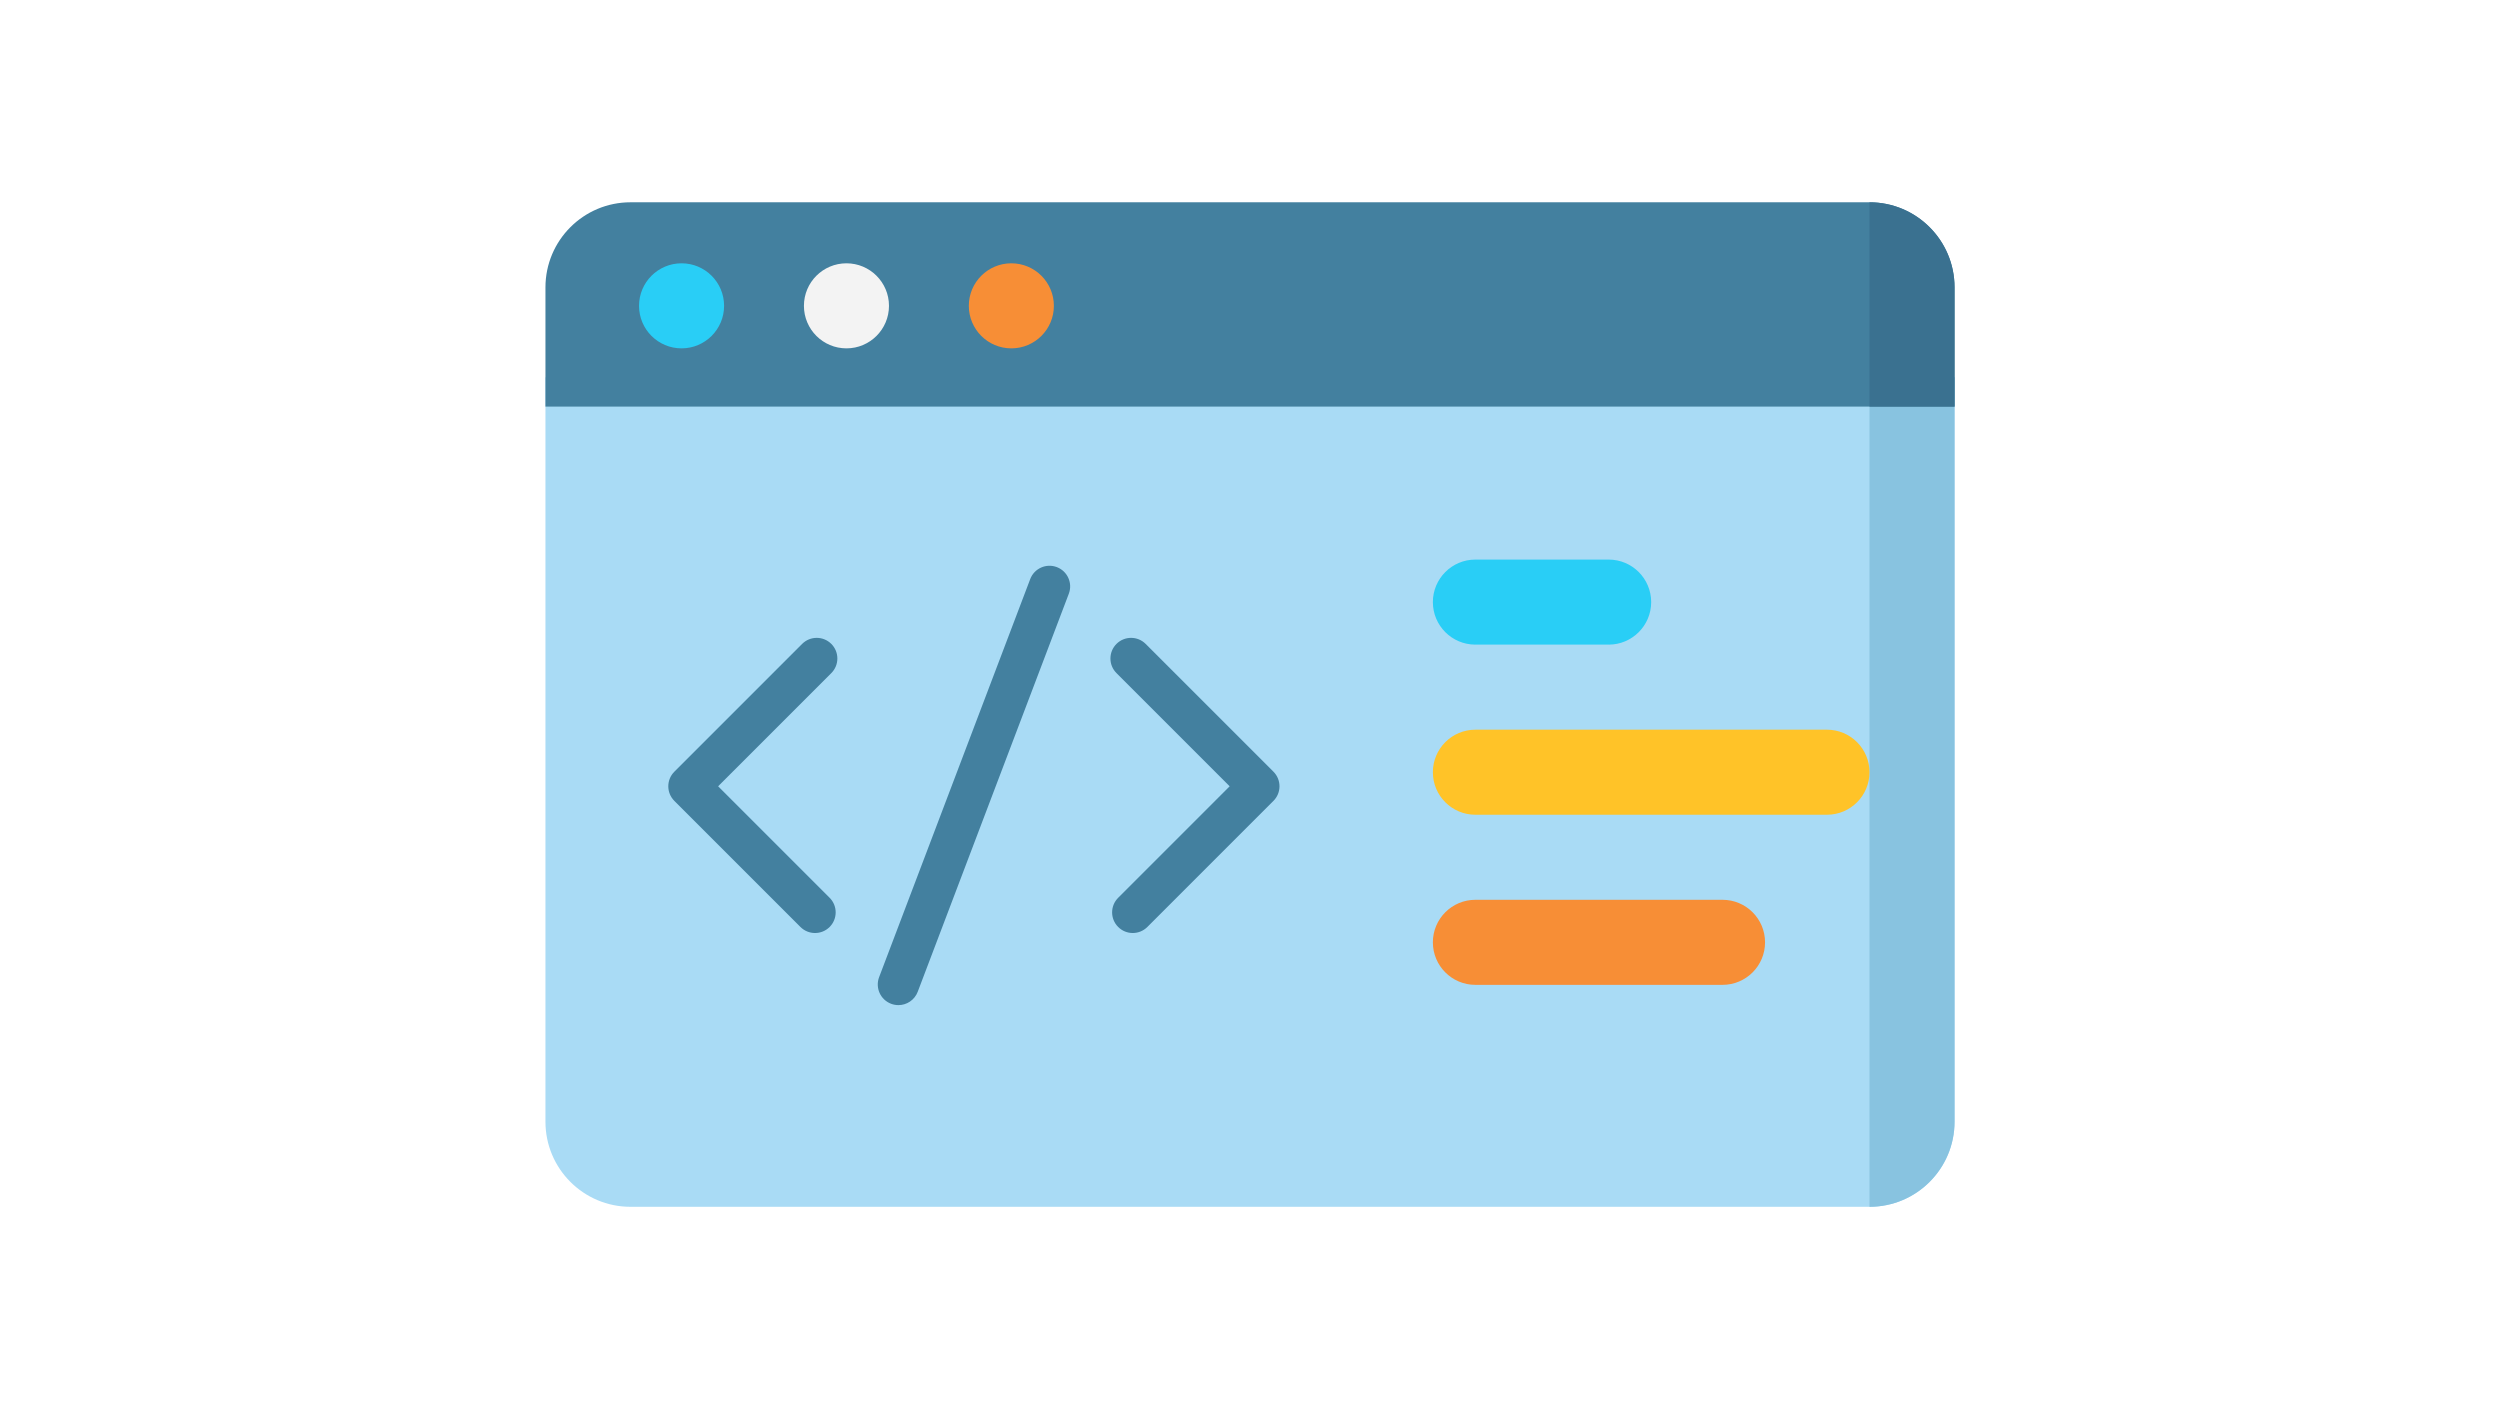
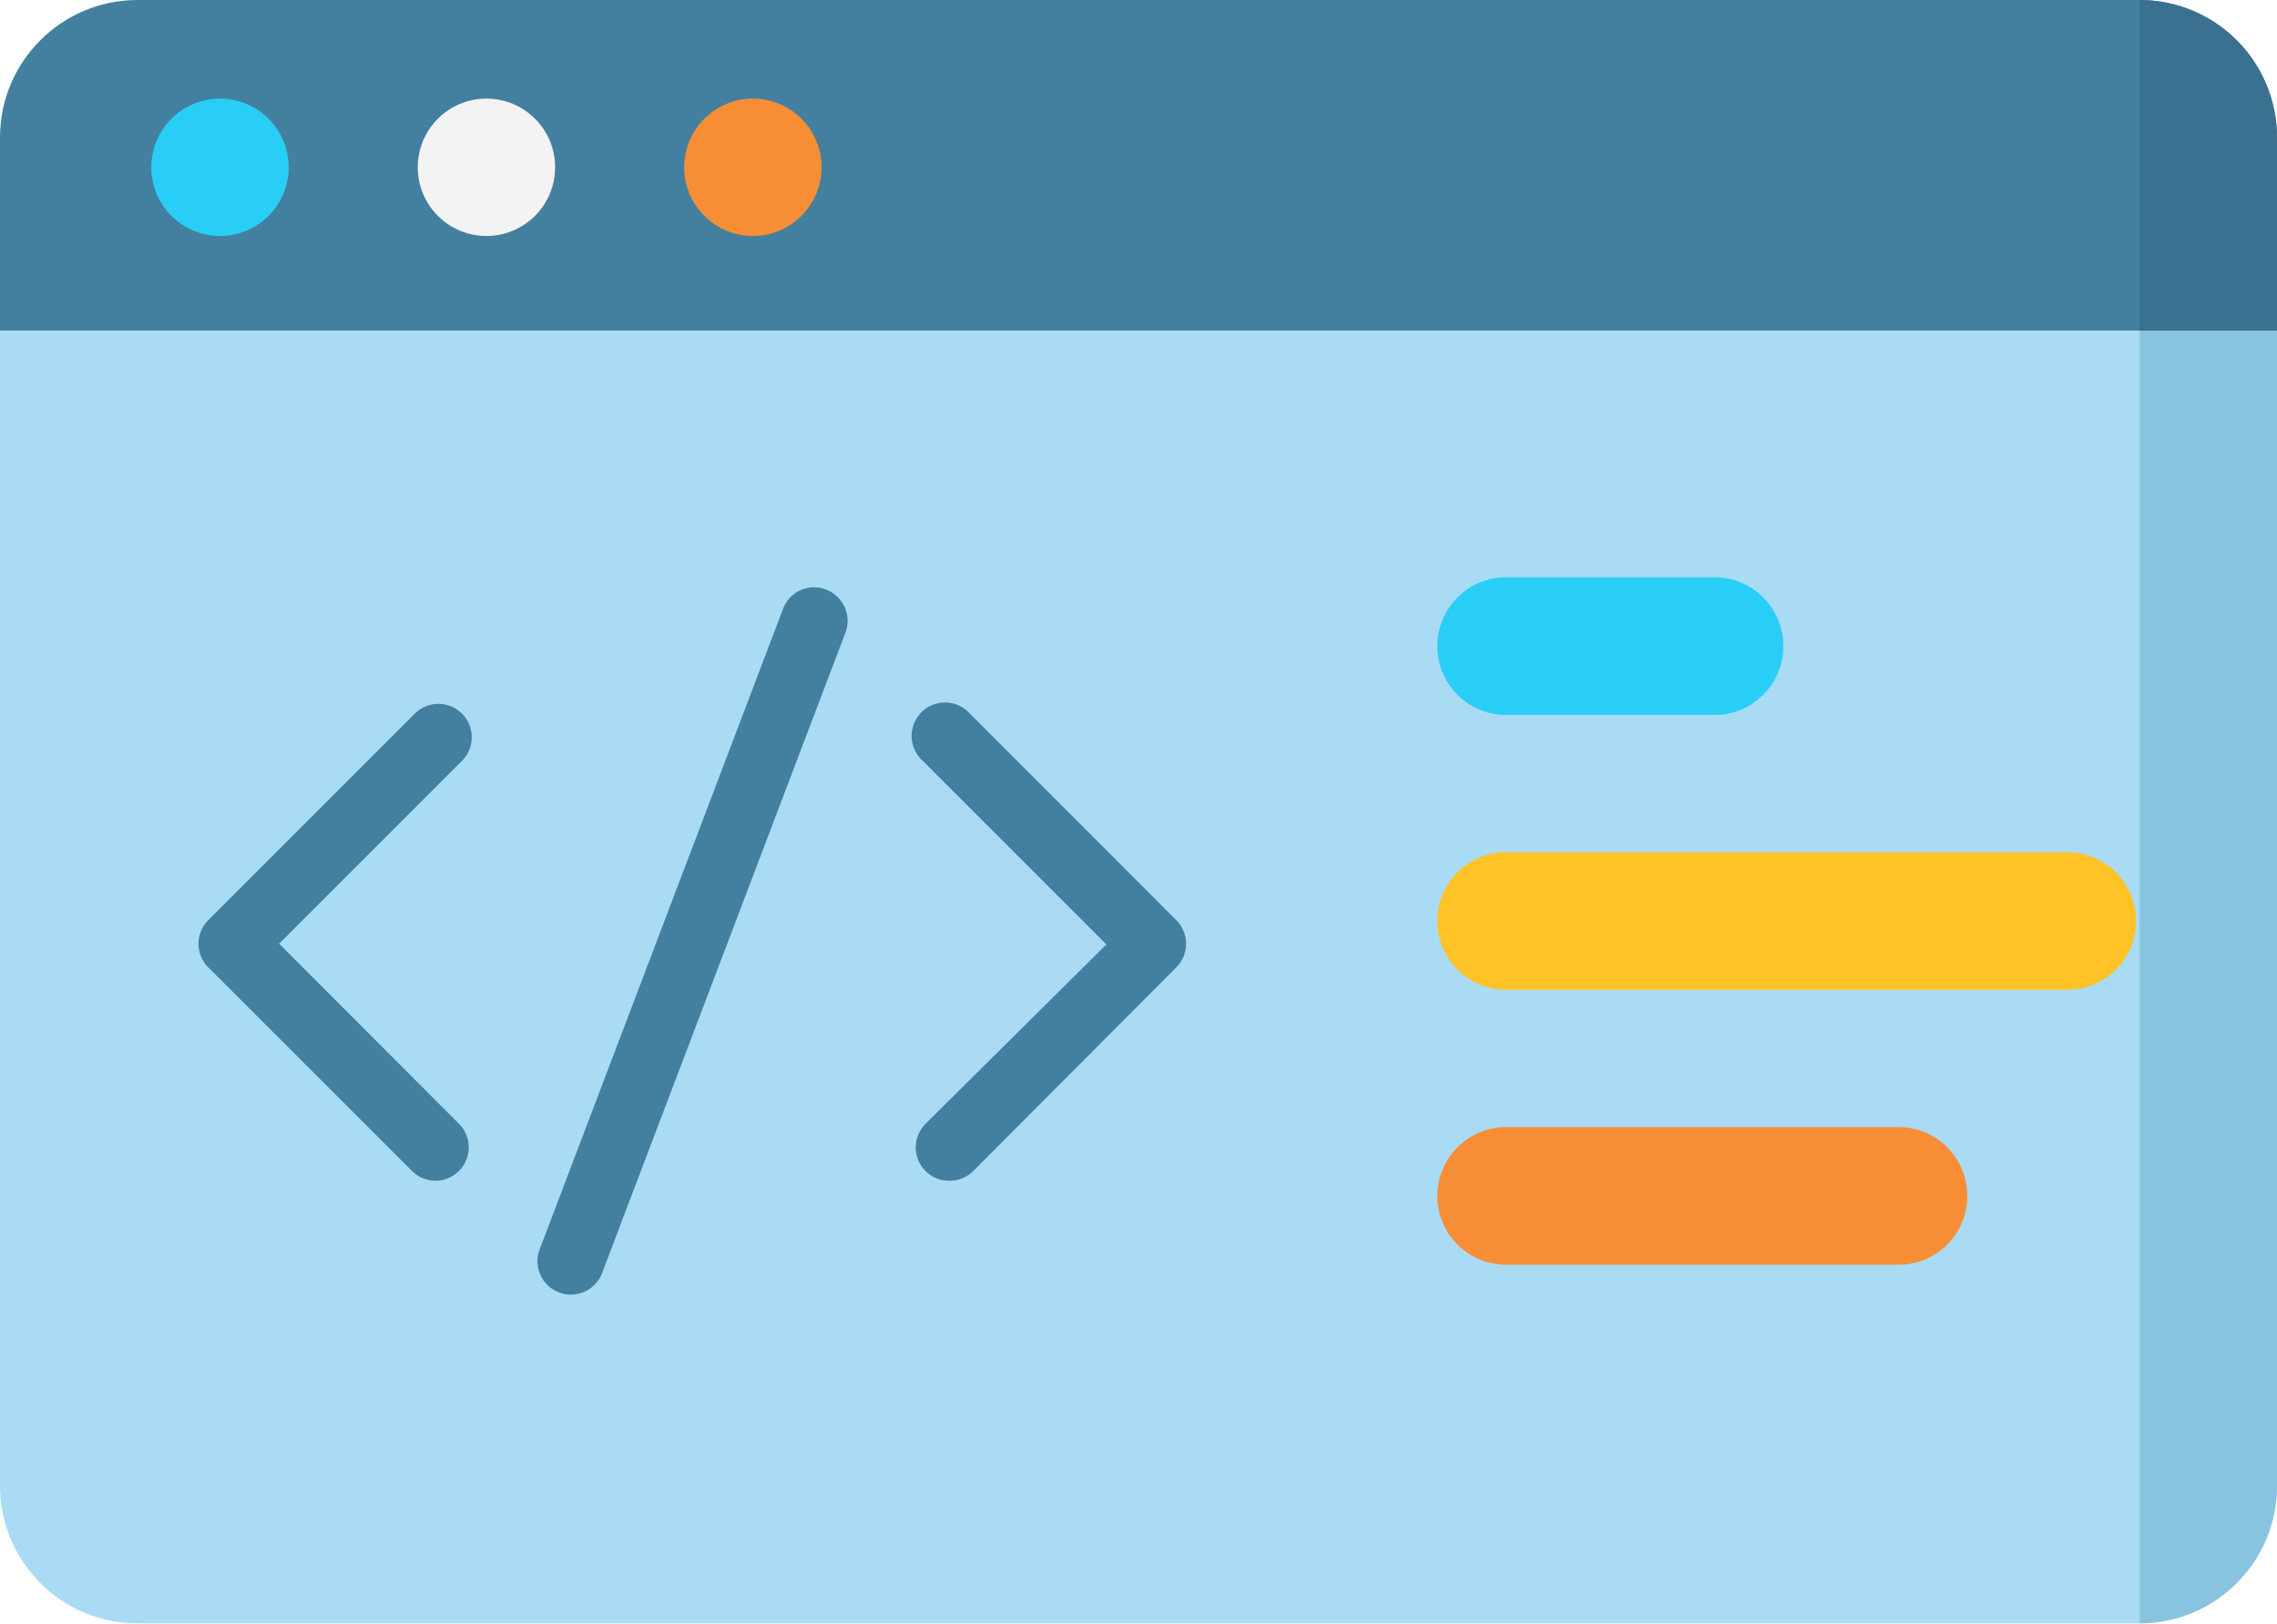
- <svg xmlns="http://www.w3.org/2000/svg" width="220" height="124" viewBox="0 0 512 512">
-   <g>
-     <path d="m481.081 438.5h-450.162c-17.076 0-30.919-13.843-30.919-30.919v-270.479h512v270.479c0 17.076-13.843 30.919-30.919 30.919z" fill="#a9dbf5" />
-     <path d="m481.095 137.102v301.398c17.069 0 30.905-13.849 30.905-30.932v-270.466z" fill="#88c3e0" />
-     <g fill="#43809f">
-       <path d="m103.87 233.967c-2.929-2.928-7.678-2.928-10.606 0l-46.431 46.431c-2.929 2.93-2.929 7.678 0 10.607l45.816 45.816c1.464 1.464 3.384 2.196 5.303 2.196s3.839-.732 5.303-2.196c2.929-2.93 2.929-7.678 0-10.607l-40.513-40.513 41.127-41.127c2.93-2.929 2.93-7.678.001-10.607z" />
-       <path d="m264.52 280.397-46.431-46.431c-2.929-2.928-7.678-2.928-10.606 0-2.929 2.93-2.929 7.678 0 10.607l41.127 41.127-40.513 40.513c-2.929 2.93-2.929 7.678 0 10.607 1.464 1.464 3.384 2.196 5.303 2.196s3.839-.732 5.303-2.196l45.817-45.816c2.928-2.929 2.928-7.677 0-10.607z" />
-       <path d="m185.813 206.063c-3.874-1.471-8.203.477-9.673 4.351l-54.902 144.638c-1.47 3.872.478 8.203 4.35 9.673.876.333 1.775.49 2.66.49 3.025 0 5.876-1.844 7.013-4.841l54.902-144.638c1.47-3.872-.477-8.203-4.35-9.673z" />
-     </g>
-     <path d="m386.318 234.23h-48.419c-8.534 0-15.453-6.918-15.453-15.453 0-8.534 6.918-15.453 15.453-15.453h48.419c8.534 0 15.453 6.918 15.453 15.453 0 8.534-6.919 15.453-15.453 15.453z" fill="#29cef6" />
-     <path d="m465.642 296.041h-127.743c-8.534 0-15.453-6.918-15.453-15.453 0-8.534 6.918-15.453 15.453-15.453h127.742c8.534 0 15.453 6.918 15.453 15.453.001 8.534-6.918 15.453-15.452 15.453z" fill="#ffc328" />
-     <path d="m427.695 357.852h-89.796c-8.534 0-15.453-6.918-15.453-15.453 0-8.534 6.918-15.453 15.453-15.453h89.796c8.534 0 15.453 6.918 15.453 15.453 0 8.534-6.919 15.453-15.453 15.453z" fill="#f78e36" />
-     <path d="m512 147.737h-512v-43.318c0-17.076 13.843-30.919 30.919-30.919h450.162c17.076 0 30.919 13.843 30.919 30.919z" fill="#43809f" />
-     <path d="m481.095 73.5v74.237h30.905v-43.305c0-17.083-13.837-30.932-30.905-30.932z" fill="#3a7190" />
-     <circle cx="49.455" cy="111.126" fill="#29cef6" r="15.453" />
-     <circle cx="109.37" cy="111.126" fill="#f3f3f3" r="15.453" />
-     <circle cx="169.285" cy="111.126" fill="#f78e36" r="15.453" />
-   </g>
+ <svg xmlns="http://www.w3.org/2000/svg" width="124" height="88.4" viewBox="0 0 124 88.4">
+   <defs>
+     <style>.cls-1{fill:#a9dbf5;}.cls-2{fill:#88c3e0;}.cls-3{fill:#43809f;}.cls-4{fill:#29cef6;}.cls-5{fill:#ffc328;}.cls-6{fill:#f78e36;}.cls-7{fill:#3a7190;}.cls-8{fill:#f3f3f3;}</style>
+   </defs>
+   <path class="cls-1" d="M116.51,88.4H7.49A7.49,7.49,0,0,1,0,80.91V15.4H124V80.91A7.49,7.49,0,0,1,116.51,88.4Z" />
+   <path class="cls-2" d="M116.52,15.4v73A7.49,7.49,0,0,0,124,80.91V15.4Z" />
+   <path class="cls-3" d="M25.16,38.86a1.82,1.82,0,0,0-2.57,0L11.34,50.11a1.82,1.82,0,0,0,0,2.57l11.1,11.09a1.78,1.78,0,0,0,1.28.53A1.82,1.82,0,0,0,25,61.2L15.2,51.39l10-10A1.82,1.82,0,0,0,25.16,38.86Z" />
+   <path class="cls-3" d="M64.06,50.11,52.82,38.86a1.82,1.82,0,1,0-2.57,2.57l10,10L50.4,61.2a1.82,1.82,0,0,0,0,2.57,1.78,1.78,0,0,0,1.28.53A1.8,1.8,0,0,0,53,63.77L64.06,52.68A1.82,1.82,0,0,0,64.06,50.11Z" />
+   <path class="cls-3" d="M45,32.11a1.8,1.8,0,0,0-2.34,1l-13.3,35a1.82,1.82,0,0,0,3.4,1.29l13.3-35A1.82,1.82,0,0,0,45,32.11Z" />
+   <path class="cls-4" d="M93.56,38.93H81.83a3.75,3.75,0,0,1,0-7.49H93.56a3.75,3.75,0,0,1,0,7.49Z" />
+   <path class="cls-5" d="M112.77,53.9H81.83a3.75,3.75,0,0,1,0-7.49h30.94a3.75,3.75,0,0,1,0,7.49Z" />
+   <path class="cls-6" d="M103.58,68.87H81.83a3.75,3.75,0,0,1,0-7.49h21.75a3.75,3.75,0,0,1,0,7.49Z" />
+   <path class="cls-3" d="M124,18H0V7.49A7.49,7.49,0,0,1,7.49,0h109A7.49,7.49,0,0,1,124,7.49Z" />
+   <path class="cls-7" d="M116.52,0V18H124V7.49A7.48,7.48,0,0,0,116.52,0Z" />
+   <circle class="cls-4" cx="11.98" cy="9.11" r="3.74" />
+   <circle class="cls-8" cx="26.49" cy="9.11" r="3.74" />
+   <circle class="cls-6" cx="41" cy="9.11" r="3.74" />
</svg>
